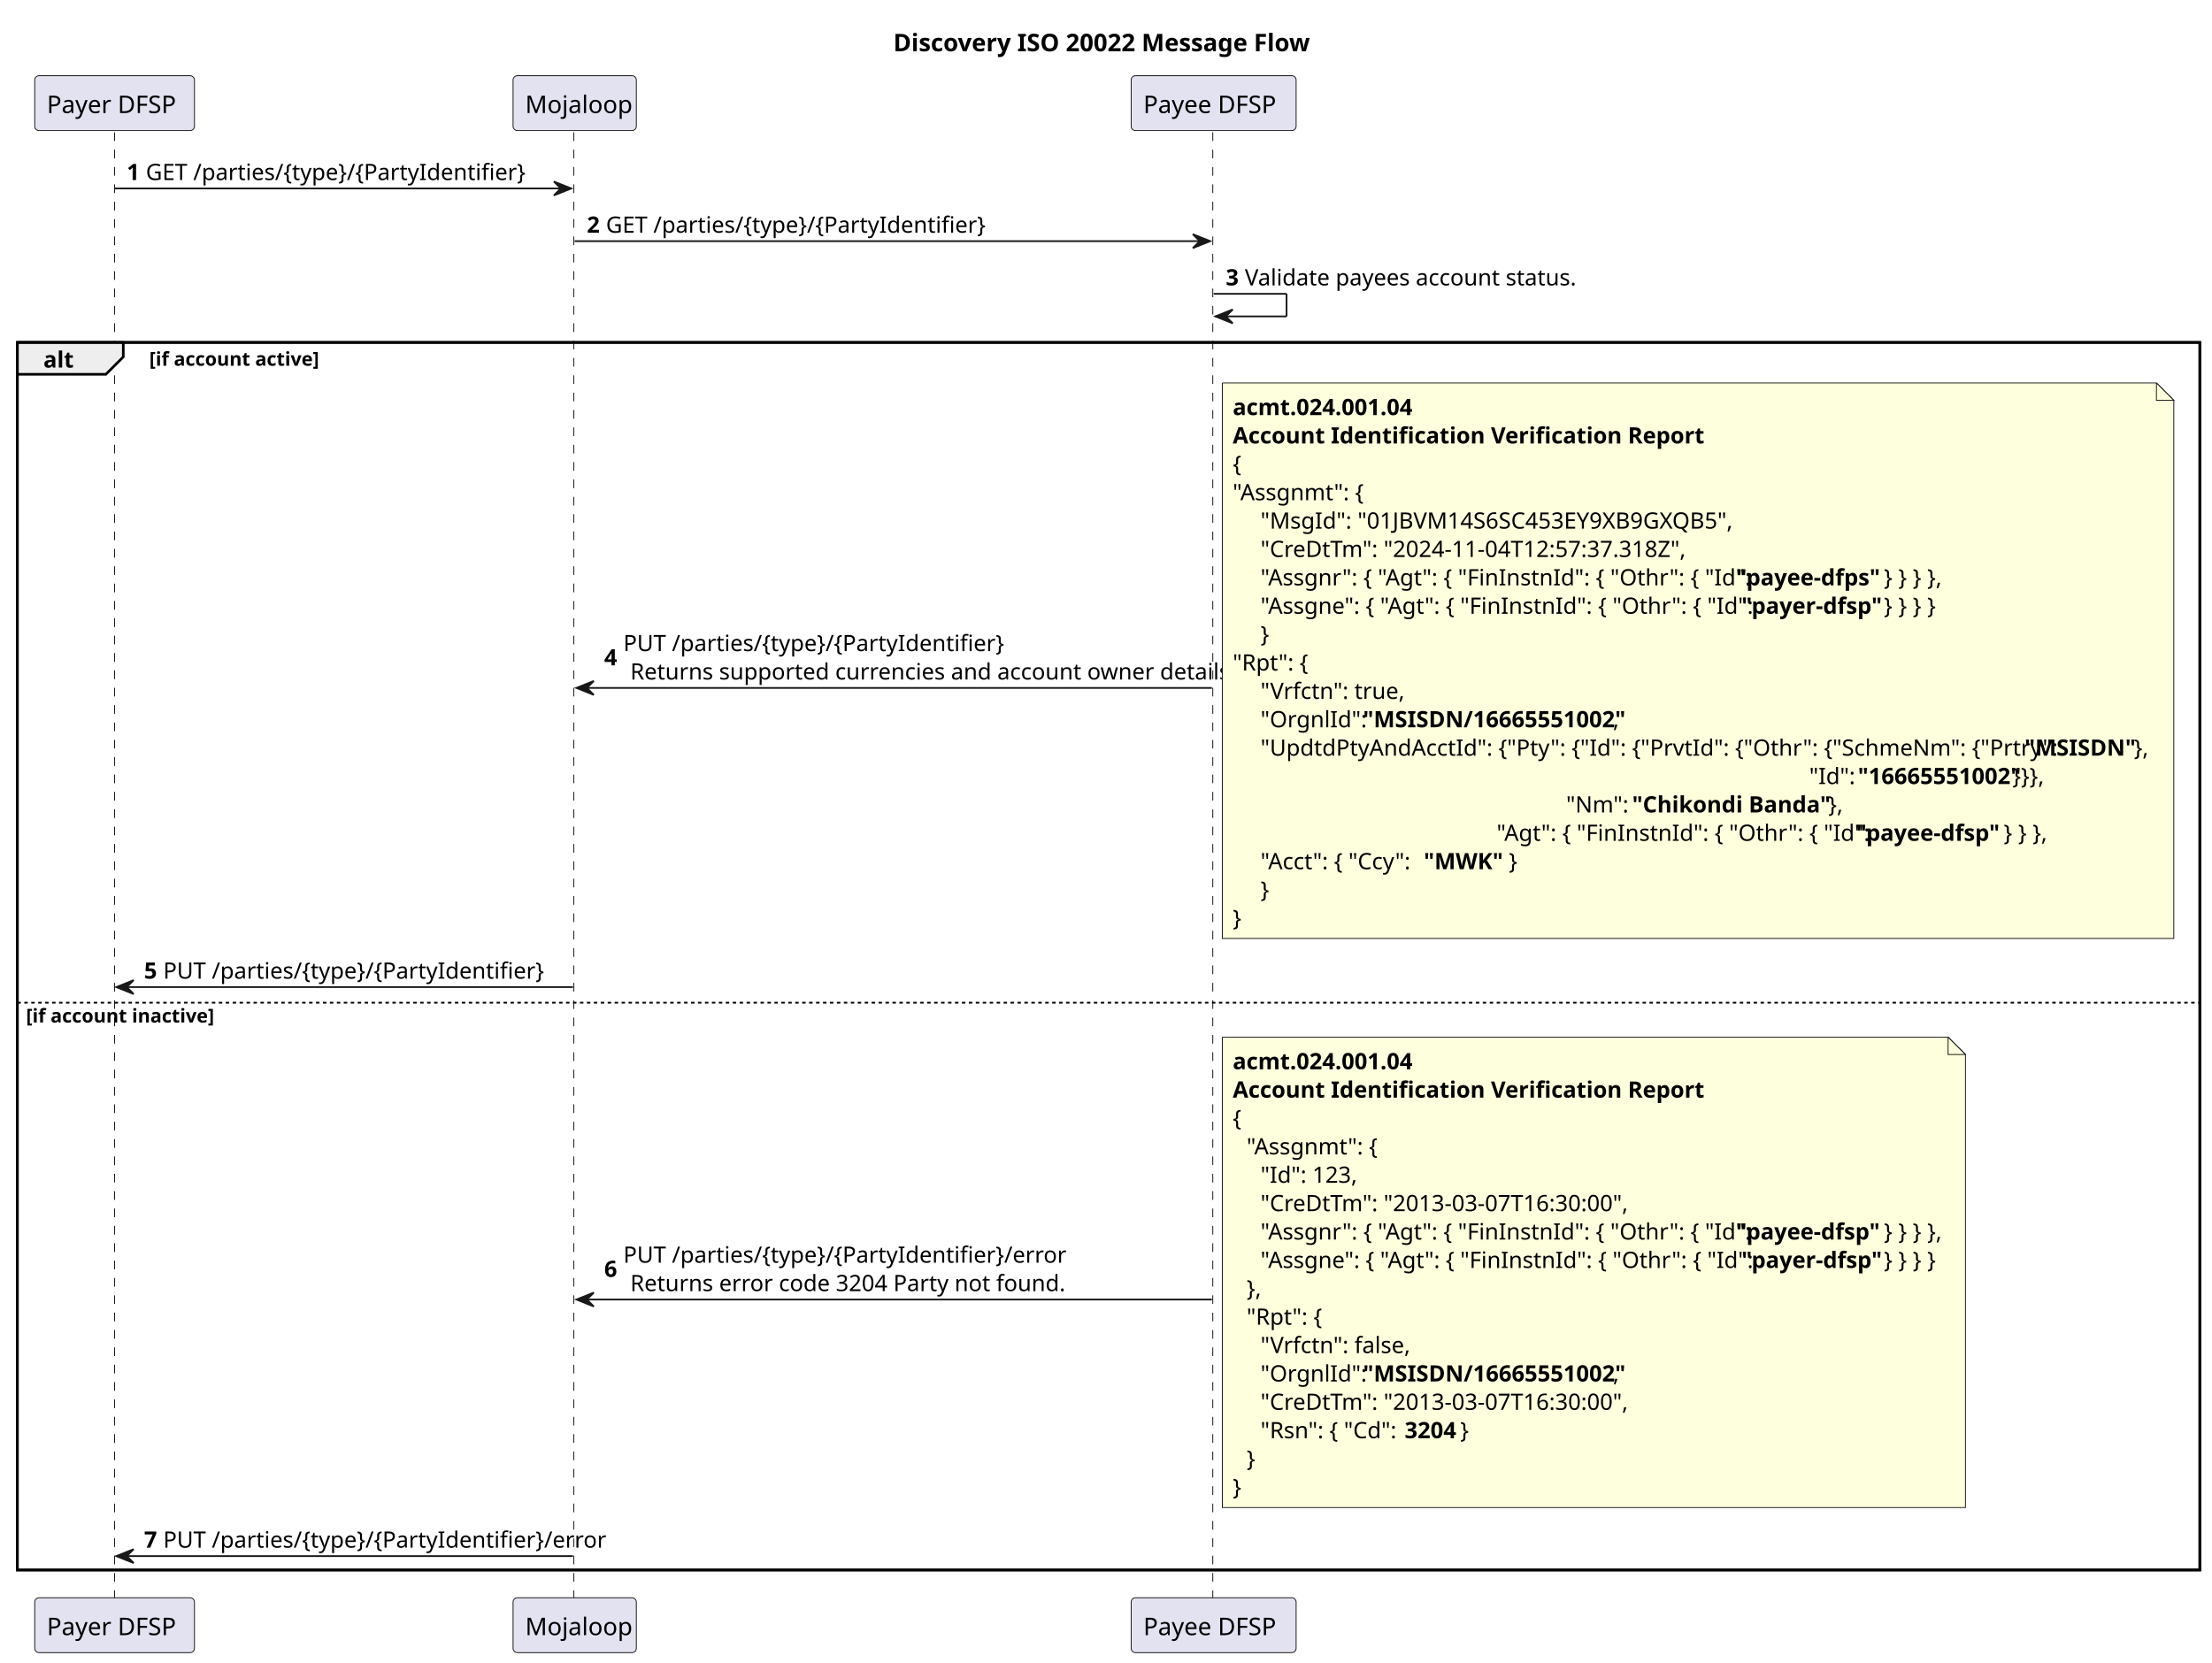
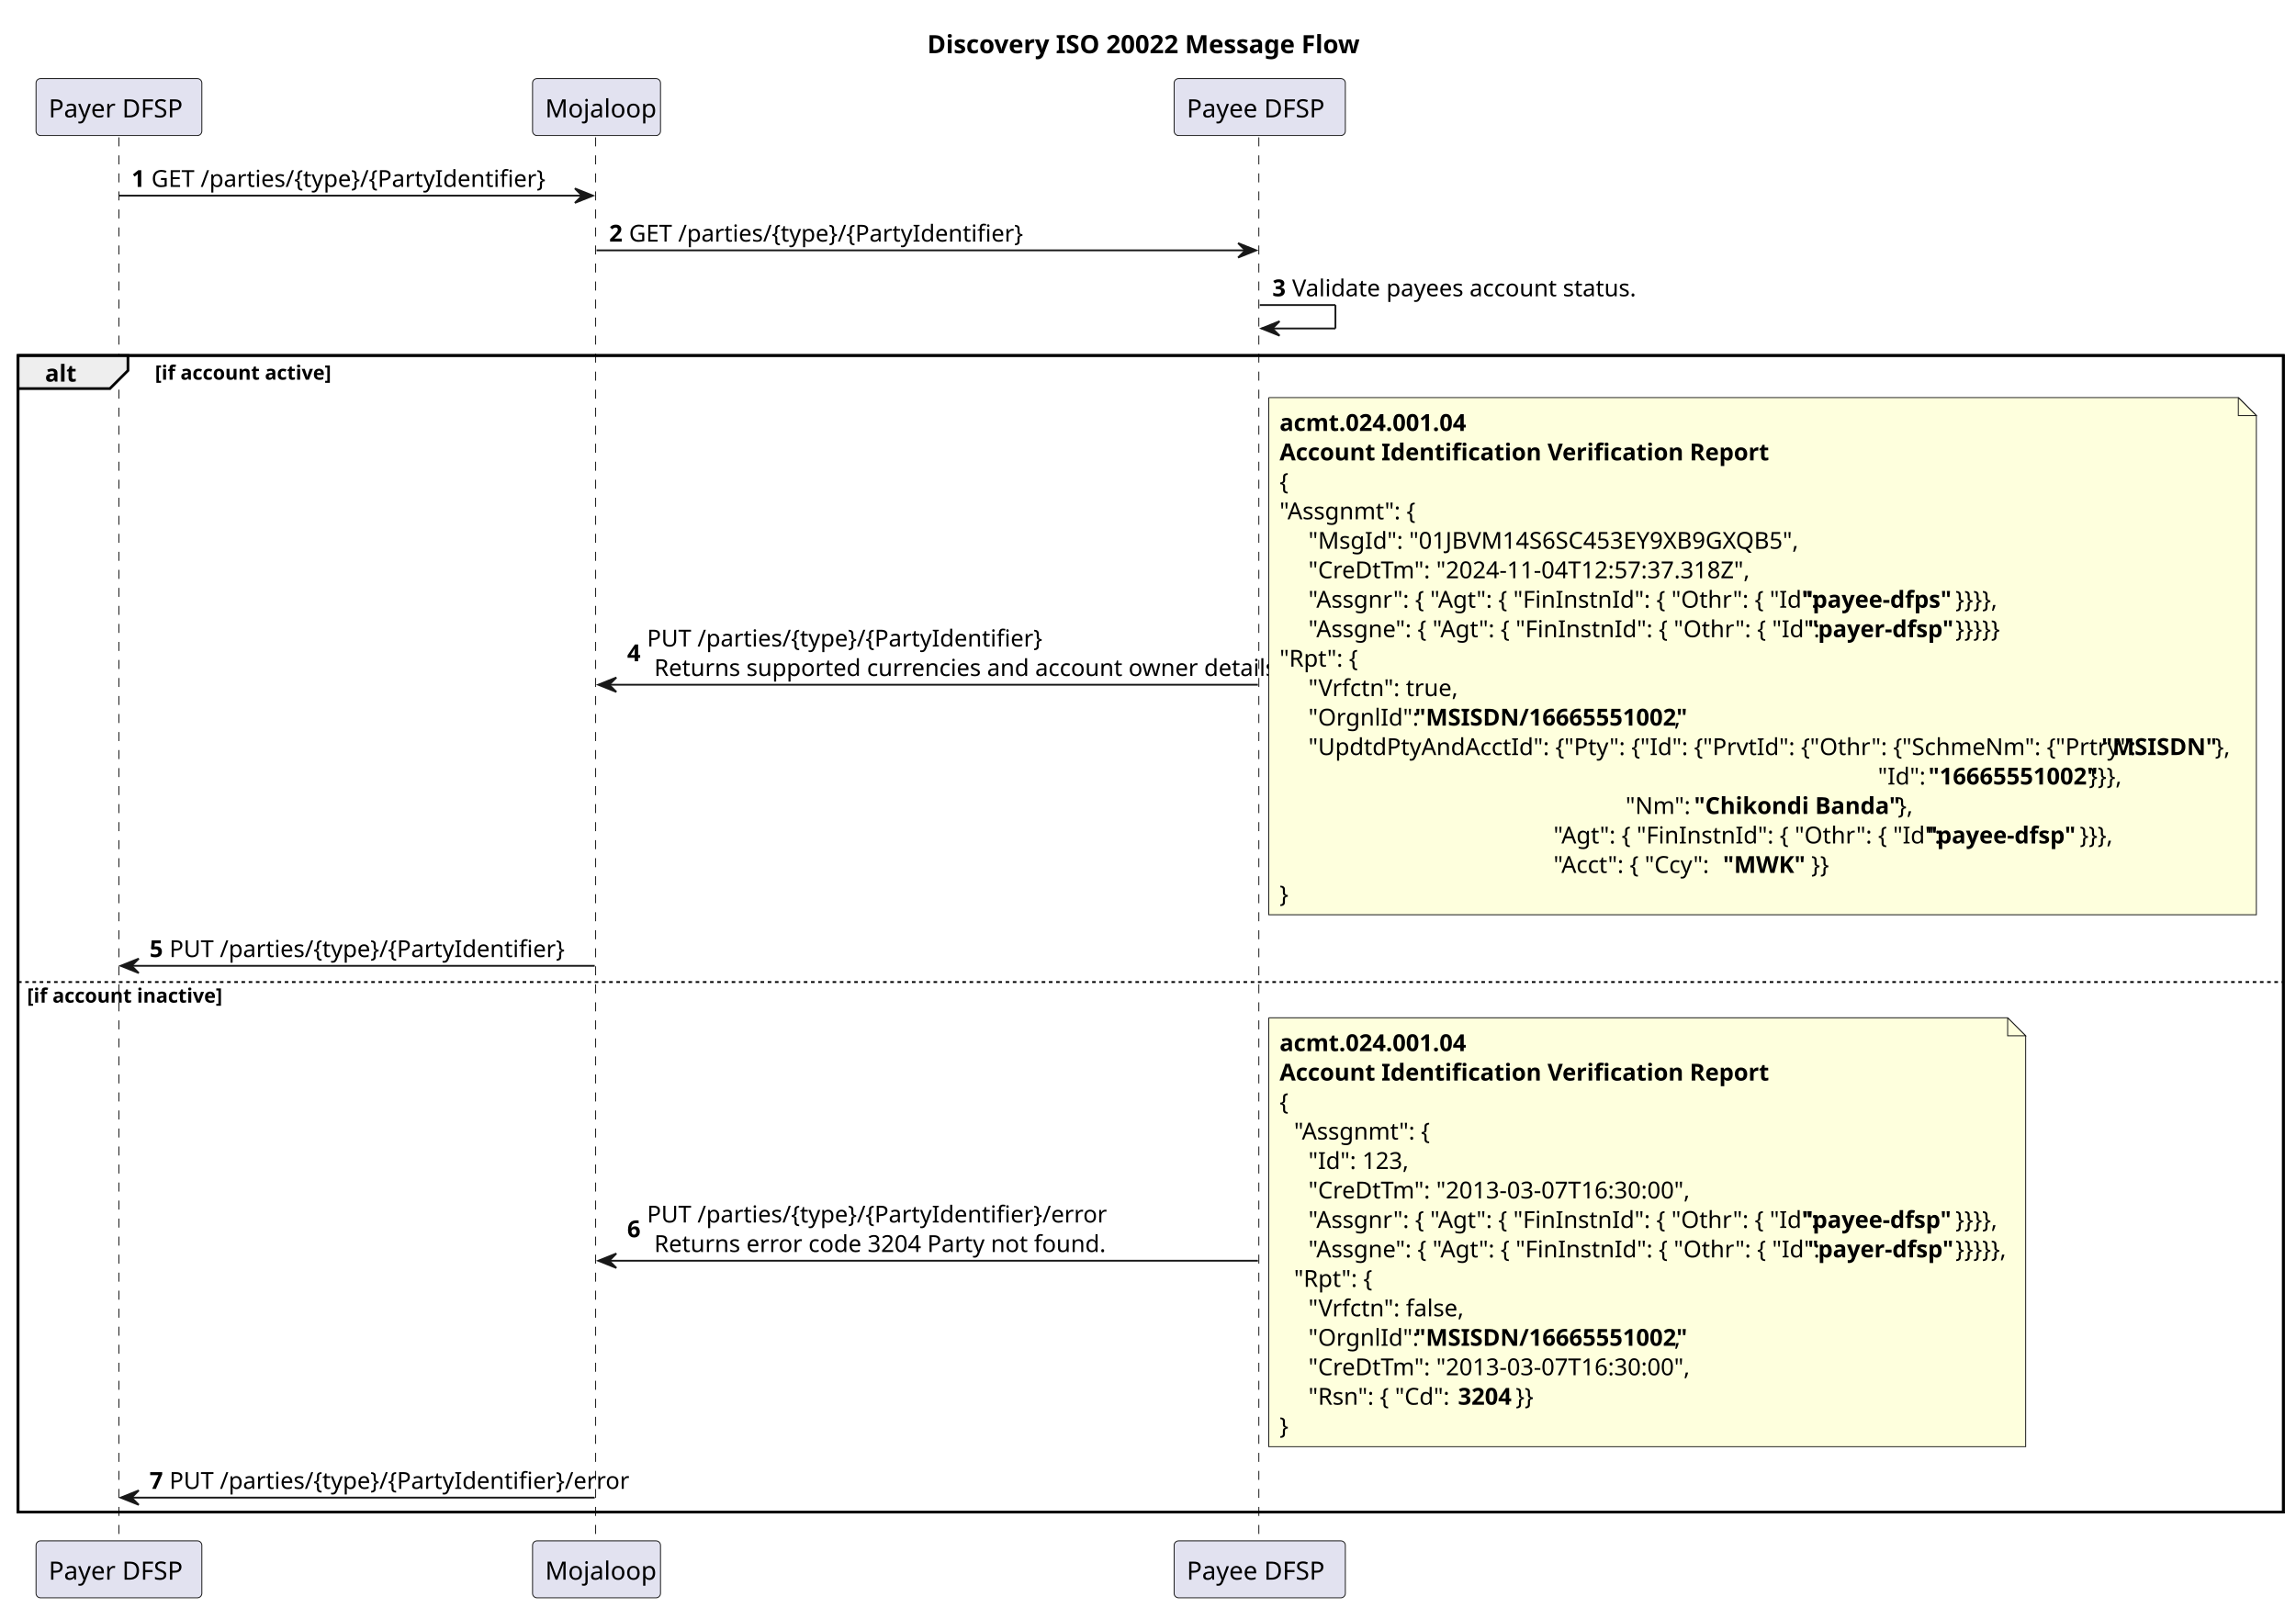
- <svg xmlns="http://www.w3.org/2000/svg" contentStyleType="text/css" height="958px" preserveAspectRatio="none" style="width:1274px;height:958px;background:#FFFFFF;" version="1.1" viewBox="0 0 1274 958" width="1274px" zoomAndPan="magnify">
+ <svg xmlns="http://www.w3.org/2000/svg" contentStyleType="text/css" height="892px" preserveAspectRatio="none" style="width:1274px;height:892px;background:#FFFFFF;" version="1.1" viewBox="0 0 1274 892" width="1274px" zoomAndPan="magnify">
  <defs />
  <g>
    <rect height="27.609" style="stroke:#00000000;stroke-width:1.0;fill:none;" width="257" x="509.5" y="10" />
    <text fill="#000000" font-family="sans-serif" font-size="14" font-weight="bold" lengthAdjust="spacing" textLength="247" x="514.5" y="29.533">Discovery ISO 20022 Message Flow</text>
-     <rect height="707.195" style="stroke:#000000;stroke-width:1.5;fill:none;" width="1257" x="10" y="197.273" />
-     <line style="stroke:#181818;stroke-width:0.5;fill:none;stroke-dasharray:5.0,5.0;" x1="66" x2="66" y1="76.219" y2="921.469" />
-     <line style="stroke:#181818;stroke-width:0.5;fill:none;stroke-dasharray:5.0,5.0;" x1="330.5" x2="330.5" y1="76.219" y2="921.469" />
-     <line style="stroke:#181818;stroke-width:0.5;fill:none;stroke-dasharray:5.0,5.0;" x1="698.5" x2="698.5" y1="76.219" y2="921.469" />
+     <rect height="641.789" style="stroke:#000000;stroke-width:1.5;fill:none;" width="1257" x="10" y="197.273" />
+     <line style="stroke:#181818;stroke-width:0.5;fill:none;stroke-dasharray:5.0,5.0;" x1="66" x2="66" y1="76.219" y2="856.062" />
+     <line style="stroke:#181818;stroke-width:0.5;fill:none;stroke-dasharray:5.0,5.0;" x1="330.5" x2="330.5" y1="76.219" y2="856.062" />
+     <line style="stroke:#181818;stroke-width:0.5;fill:none;stroke-dasharray:5.0,5.0;" x1="698.5" x2="698.5" y1="76.219" y2="856.062" />
    <rect fill="#E2E2F0" height="31.609" rx="2.5" ry="2.5" style="stroke:#181818;stroke-width:0.5;" width="92" x="20" y="43.609" />
    <text fill="#000000" font-family="sans-serif" font-size="14" lengthAdjust="spacing" textLength="78" x="27" y="65.143">Payer DFSP</text>
-     <rect fill="#E2E2F0" height="31.609" rx="2.5" ry="2.5" style="stroke:#181818;stroke-width:0.5;" width="92" x="20" y="920.469" />
-     <text fill="#000000" font-family="sans-serif" font-size="14" lengthAdjust="spacing" textLength="78" x="27" y="942.002">Payer DFSP</text>
+     <rect fill="#E2E2F0" height="31.609" rx="2.5" ry="2.5" style="stroke:#181818;stroke-width:0.5;" width="92" x="20" y="855.062" />
+     <text fill="#000000" font-family="sans-serif" font-size="14" lengthAdjust="spacing" textLength="78" x="27" y="876.596">Payer DFSP</text>
    <rect fill="#E2E2F0" height="31.609" rx="2.5" ry="2.5" style="stroke:#181818;stroke-width:0.5;" width="71" x="295.5" y="43.609" />
    <text fill="#000000" font-family="sans-serif" font-size="14" lengthAdjust="spacing" textLength="57" x="302.5" y="65.143">Mojaloop</text>
-     <rect fill="#E2E2F0" height="31.609" rx="2.5" ry="2.5" style="stroke:#181818;stroke-width:0.5;" width="71" x="295.5" y="920.469" />
-     <text fill="#000000" font-family="sans-serif" font-size="14" lengthAdjust="spacing" textLength="57" x="302.5" y="942.002">Mojaloop</text>
+     <rect fill="#E2E2F0" height="31.609" rx="2.5" ry="2.5" style="stroke:#181818;stroke-width:0.5;" width="71" x="295.5" y="855.062" />
+     <text fill="#000000" font-family="sans-serif" font-size="14" lengthAdjust="spacing" textLength="57" x="302.5" y="876.596">Mojaloop</text>
    <rect fill="#E2E2F0" height="31.609" rx="2.5" ry="2.5" style="stroke:#181818;stroke-width:0.5;" width="95" x="651.5" y="43.609" />
    <text fill="#000000" font-family="sans-serif" font-size="14" lengthAdjust="spacing" textLength="81" x="658.5" y="65.143">Payee DFSP</text>
-     <rect fill="#E2E2F0" height="31.609" rx="2.5" ry="2.5" style="stroke:#181818;stroke-width:0.5;" width="95" x="651.5" y="920.469" />
-     <text fill="#000000" font-family="sans-serif" font-size="14" lengthAdjust="spacing" textLength="81" x="658.5" y="942.002">Payee DFSP</text>
+     <rect fill="#E2E2F0" height="31.609" rx="2.5" ry="2.5" style="stroke:#181818;stroke-width:0.5;" width="95" x="651.5" y="855.062" />
+     <text fill="#000000" font-family="sans-serif" font-size="14" lengthAdjust="spacing" textLength="81" x="658.5" y="876.596">Payee DFSP</text>
    <polygon fill="#181818" points="319,104.57,329,108.57,319,112.57,323,108.57" style="stroke:#181818;stroke-width:1.0;" />
    <line style="stroke:#181818;stroke-width:1.0;" x1="66" x2="325" y1="108.57" y2="108.57" />
    <text fill="#000000" font-family="sans-serif" font-size="13" font-weight="bold" lengthAdjust="spacing" textLength="7" x="73" y="103.714">1</text>
    <text fill="#000000" font-family="sans-serif" font-size="13" lengthAdjust="spacing" textLength="201" x="84" y="103.714">GET /parties/{type}/{PartyIdentifier}</text>
    <polygon fill="#181818" points="687,134.922,697,138.922,687,142.922,691,138.922" style="stroke:#181818;stroke-width:1.0;" />
    <line style="stroke:#181818;stroke-width:1.0;" x1="331" x2="693" y1="138.922" y2="138.922" />
    <text fill="#000000" font-family="sans-serif" font-size="13" font-weight="bold" lengthAdjust="spacing" textLength="7" x="338" y="134.065">2</text>
    <text fill="#000000" font-family="sans-serif" font-size="13" lengthAdjust="spacing" textLength="201" x="349" y="134.065">GET /parties/{type}/{PartyIdentifier}</text>
    <line style="stroke:#181818;stroke-width:1.0;" x1="699" x2="741" y1="169.273" y2="169.273" />
    <line style="stroke:#181818;stroke-width:1.0;" x1="741" x2="741" y1="169.273" y2="182.273" />
    <line style="stroke:#181818;stroke-width:1.0;" x1="700" x2="741" y1="182.273" y2="182.273" />
    <polygon fill="#181818" points="710,178.273,700,182.273,710,186.273,706,182.273" style="stroke:#181818;stroke-width:1.0;" />
    <text fill="#000000" font-family="sans-serif" font-size="13" font-weight="bold" lengthAdjust="spacing" textLength="7" x="706" y="164.417">3</text>
    <text fill="#000000" font-family="sans-serif" font-size="13" lengthAdjust="spacing" textLength="187" x="717" y="164.417">Validate payees account status.</text>
    <path d="M10,197.273 L71,197.273 L71,205.625 L61,215.625 L10,215.625 L10,197.273 " fill="#EEEEEE" style="stroke:#000000;stroke-width:1.5;" />
-     <rect fill="none" height="707.195" style="stroke:#000000;stroke-width:1.5;" width="1257" x="10" y="197.273" />
+     <rect fill="none" height="641.789" style="stroke:#000000;stroke-width:1.5;" width="1257" x="10" y="197.273" />
    <text fill="#000000" font-family="sans-serif" font-size="13" font-weight="bold" lengthAdjust="spacing" textLength="16" x="25" y="211.769">alt</text>
    <text fill="#000000" font-family="sans-serif" font-size="11" font-weight="bold" lengthAdjust="spacing" textLength="96" x="86" y="210.692">[if account active]</text>
-     <polygon fill="#181818" points="342,392.316,332,396.316,342,400.316,338,396.316" style="stroke:#181818;stroke-width:1.0;" />
-     <line style="stroke:#181818;stroke-width:1.0;" x1="336" x2="698" y1="396.316" y2="396.316" />
-     <text fill="#000000" font-family="sans-serif" font-size="13" font-weight="bold" lengthAdjust="spacing" textLength="7" x="348" y="383.284">4</text>
-     <text fill="#000000" font-family="sans-serif" font-size="13" lengthAdjust="spacing" textLength="200" x="359" y="375.108">PUT /parties/{type}/{PartyIdentifier}</text>
-     <text fill="#000000" font-family="sans-serif" font-size="13" lengthAdjust="spacing" textLength="329" x="363" y="391.46">Returns supported currencies and account owner details.</text>
-     <path d="M704,220.625 L704,540.625 L1252,540.625 L1252,230.625 L1242,220.625 L704,220.625 " fill="#FEFFDD" style="stroke:#181818;stroke-width:0.5;" />
+     <polygon fill="#181818" points="342,375.965,332,379.965,342,383.965,338,379.965" style="stroke:#181818;stroke-width:1.0;" />
+     <line style="stroke:#181818;stroke-width:1.0;" x1="336" x2="698" y1="379.965" y2="379.965" />
+     <text fill="#000000" font-family="sans-serif" font-size="13" font-weight="bold" lengthAdjust="spacing" textLength="7" x="348" y="366.933">4</text>
+     <text fill="#000000" font-family="sans-serif" font-size="13" lengthAdjust="spacing" textLength="200" x="359" y="358.757">PUT /parties/{type}/{PartyIdentifier}</text>
+     <text fill="#000000" font-family="sans-serif" font-size="13" lengthAdjust="spacing" textLength="329" x="363" y="375.108">Returns supported currencies and account owner details.</text>
+     <path d="M704,220.625 L704,507.625 L1252,507.625 L1252,230.625 L1242,220.625 L704,220.625 " fill="#FEFFDD" style="stroke:#181818;stroke-width:0.5;" />
    <path d="M1242,220.625 L1242,230.625 L1252,230.625 L1242,220.625 " fill="#FEFFDD" style="stroke:#181818;stroke-width:0.5;" />
    <text fill="#000000" font-family="sans-serif" font-size="13" font-weight="bold" lengthAdjust="spacing" textLength="99" x="710" y="239.12">acmt.024.001.04</text>
    <text fill="#000000" font-family="sans-serif" font-size="13" font-weight="bold" lengthAdjust="spacing" textLength="261" x="710" y="255.472">Account Identification Verification Report</text>
    <text fill="#000000" font-family="sans-serif" font-size="13" lengthAdjust="spacing" textLength="4" x="710" y="271.823">{</text>
    <text fill="#000000" font-family="sans-serif" font-size="13" lengthAdjust="spacing" textLength="74" x="710" y="288.175">"Assgnmt": {</text>
    <text fill="#000000" font-family="sans-serif" font-size="13" lengthAdjust="spacing" textLength="276" x="726" y="304.526">"MsgId": "01JBVM14S6SC453EY9XB9GXQB5",</text>
    <text fill="#000000" font-family="sans-serif" font-size="13" lengthAdjust="spacing" textLength="236" x="726" y="320.878">"CreDtTm": "2024-11-04T12:57:37.318Z",</text>
    <text fill="#000000" font-family="sans-serif" font-size="13" lengthAdjust="spacing" textLength="270" x="726" y="337.229">"Assgnr": { "Agt": { "FinInstnId": { "Othr": { "Id":</text>
    <text fill="#000000" font-family="sans-serif" font-size="13" font-weight="bold" lengthAdjust="spacing" textLength="81" x="1000" y="337.229">"payee-dfps"</text>
-     <text fill="#000000" font-family="sans-serif" font-size="13" lengthAdjust="spacing" textLength="32" x="1085" y="337.229">} } } },</text>
+     <text fill="#000000" font-family="sans-serif" font-size="13" lengthAdjust="spacing" textLength="20" x="1085" y="337.229">}}}},</text>
    <text fill="#000000" font-family="sans-serif" font-size="13" lengthAdjust="spacing" textLength="273" x="726" y="353.581">"Assgne": { "Agt": { "FinInstnId": { "Othr": { "Id":</text>
    <text fill="#000000" font-family="sans-serif" font-size="13" font-weight="bold" lengthAdjust="spacing" textLength="78" x="1003" y="353.581">"payer-dfsp"</text>
-     <text fill="#000000" font-family="sans-serif" font-size="13" lengthAdjust="spacing" textLength="28" x="1085" y="353.581">} } } }</text>
-     <text fill="#000000" font-family="sans-serif" font-size="13" lengthAdjust="spacing" textLength="4" x="726" y="369.933">}</text>
-     <text fill="#000000" font-family="sans-serif" font-size="13" lengthAdjust="spacing" textLength="42" x="710" y="386.284">"Rpt": {</text>
-     <text fill="#000000" font-family="sans-serif" font-size="13" lengthAdjust="spacing" textLength="78" x="726" y="402.636">"Vrfctn": true,</text>
-     <text fill="#000000" font-family="sans-serif" font-size="13" lengthAdjust="spacing" textLength="55" x="726" y="418.987">"OrgnlId":</text>
-     <text fill="#000000" font-family="sans-serif" font-size="13" font-weight="bold" lengthAdjust="spacing" textLength="144" x="785" y="418.987">"MSISDN/16665551002"</text>
-     <text fill="#000000" font-family="sans-serif" font-size="13" lengthAdjust="spacing" textLength="4" x="929" y="418.987">,</text>
-     <text fill="#000000" font-family="sans-serif" font-size="13" lengthAdjust="spacing" textLength="436" x="726" y="435.339">"UpdtdPtyAndAcctId": {"Pty": {"Id": {"PrvtId": {"Othr": {"SchmeNm": {"Prtry":</text>
-     <text fill="#000000" font-family="sans-serif" font-size="13" font-weight="bold" lengthAdjust="spacing" textLength="63" x="1166" y="435.339">"MSISDN"</text>
-     <text fill="#000000" font-family="sans-serif" font-size="13" lengthAdjust="spacing" textLength="8" x="1229" y="435.339">},</text>
-     <text fill="#000000" font-family="sans-serif" font-size="13" lengthAdjust="spacing" textLength="24" x="1042" y="451.69">"Id":</text>
-     <text fill="#000000" font-family="sans-serif" font-size="13" font-weight="bold" lengthAdjust="spacing" textLength="89" x="1070" y="451.69">"16665551002"</text>
-     <text fill="#000000" font-family="sans-serif" font-size="13" lengthAdjust="spacing" textLength="16" x="1159" y="451.69">}}},</text>
-     <text fill="#000000" font-family="sans-serif" font-size="13" lengthAdjust="spacing" textLength="34" x="902" y="468.042">"Nm":</text>
-     <text fill="#000000" font-family="sans-serif" font-size="13" font-weight="bold" lengthAdjust="spacing" textLength="113" x="940" y="468.042">"Chikondi Banda"</text>
-     <text fill="#000000" font-family="sans-serif" font-size="13" lengthAdjust="spacing" textLength="8" x="1053" y="468.042">},</text>
-     <text fill="#000000" font-family="sans-serif" font-size="13" lengthAdjust="spacing" textLength="203" x="862" y="484.394">"Agt": { "FinInstnId": { "Othr": { "Id":</text>
-     <text fill="#000000" font-family="sans-serif" font-size="13" font-weight="bold" lengthAdjust="spacing" textLength="81" x="1069" y="484.394">"payee-dfsp"</text>
-     <text fill="#000000" font-family="sans-serif" font-size="13" lengthAdjust="spacing" textLength="24" x="1154" y="484.394">} } },</text>
-     <text fill="#000000" font-family="sans-serif" font-size="13" lengthAdjust="spacing" textLength="90" x="726" y="500.745">"Acct": { "Ccy":</text>
-     <text fill="#000000" font-family="sans-serif" font-size="13" font-weight="bold" lengthAdjust="spacing" textLength="45" x="820" y="500.745">"MWK"</text>
-     <text fill="#000000" font-family="sans-serif" font-size="13" lengthAdjust="spacing" textLength="4" x="869" y="500.745">}</text>
-     <text fill="#000000" font-family="sans-serif" font-size="13" lengthAdjust="spacing" textLength="4" x="726" y="517.097">}</text>
-     <text fill="#000000" font-family="sans-serif" font-size="13" lengthAdjust="spacing" textLength="4" x="710" y="533.448">}</text>
-     <polygon fill="#181818" points="77,564.656,67,568.656,77,572.656,73,568.656" style="stroke:#181818;stroke-width:1.0;" />
-     <line style="stroke:#181818;stroke-width:1.0;" x1="71" x2="330" y1="568.656" y2="568.656" />
-     <text fill="#000000" font-family="sans-serif" font-size="13" font-weight="bold" lengthAdjust="spacing" textLength="7" x="83" y="563.8">5</text>
-     <text fill="#000000" font-family="sans-serif" font-size="13" lengthAdjust="spacing" textLength="200" x="94" y="563.8">PUT /parties/{type}/{PartyIdentifier}</text>
-     <line style="stroke:#000000;stroke-width:1.0;stroke-dasharray:2.0,2.0;" x1="10" x2="1267" y1="577.656" y2="577.656" />
-     <text fill="#000000" font-family="sans-serif" font-size="11" font-weight="bold" lengthAdjust="spacing" textLength="106" x="15" y="589.075">[if account inactive]</text>
-     <polygon fill="#181818" points="342,744.656,332,748.656,342,752.656,338,748.656" style="stroke:#181818;stroke-width:1.0;" />
-     <line style="stroke:#181818;stroke-width:1.0;" x1="336" x2="698" y1="748.656" y2="748.656" />
-     <text fill="#000000" font-family="sans-serif" font-size="13" font-weight="bold" lengthAdjust="spacing" textLength="7" x="348" y="735.624">6</text>
-     <text fill="#000000" font-family="sans-serif" font-size="13" lengthAdjust="spacing" textLength="230" x="359" y="727.448">PUT /parties/{type}/{PartyIdentifier}/error</text>
-     <text fill="#000000" font-family="sans-serif" font-size="13" lengthAdjust="spacing" textLength="235" x="363" y="743.8">Returns error code 3204 Party not found.</text>
-     <path d="M704,597.492 L704,868.492 L1132,868.492 L1132,607.492 L1122,597.492 L704,597.492 " fill="#FEFFDD" style="stroke:#181818;stroke-width:0.5;" />
-     <path d="M1122,597.492 L1122,607.492 L1132,607.492 L1122,597.492 " fill="#FEFFDD" style="stroke:#181818;stroke-width:0.5;" />
-     <text fill="#000000" font-family="sans-serif" font-size="13" font-weight="bold" lengthAdjust="spacing" textLength="99" x="710" y="615.987">acmt.024.001.04</text>
-     <text fill="#000000" font-family="sans-serif" font-size="13" font-weight="bold" lengthAdjust="spacing" textLength="261" x="710" y="632.339">Account Identification Verification Report</text>
-     <text fill="#000000" font-family="sans-serif" font-size="13" lengthAdjust="spacing" textLength="4" x="710" y="648.69">{</text>
-     <text fill="#000000" font-family="sans-serif" font-size="13" lengthAdjust="spacing" textLength="74" x="718" y="665.042">"Assgnmt": {</text>
-     <text fill="#000000" font-family="sans-serif" font-size="13" lengthAdjust="spacing" textLength="53" x="726" y="681.394">"Id": 123,</text>
-     <text fill="#000000" font-family="sans-serif" font-size="13" lengthAdjust="spacing" textLength="204" x="726" y="697.745">"CreDtTm": "2013-03-07T16:30:00",</text>
-     <text fill="#000000" font-family="sans-serif" font-size="13" lengthAdjust="spacing" textLength="270" x="726" y="714.097">"Assgnr": { "Agt": { "FinInstnId": { "Othr": { "Id":</text>
-     <text fill="#000000" font-family="sans-serif" font-size="13" font-weight="bold" lengthAdjust="spacing" textLength="81" x="1000" y="714.097">"payee-dfsp"</text>
-     <text fill="#000000" font-family="sans-serif" font-size="13" lengthAdjust="spacing" textLength="32" x="1085" y="714.097">} } } },</text>
-     <text fill="#000000" font-family="sans-serif" font-size="13" lengthAdjust="spacing" textLength="273" x="726" y="730.448">"Assgne": { "Agt": { "FinInstnId": { "Othr": { "Id":</text>
-     <text fill="#000000" font-family="sans-serif" font-size="13" font-weight="bold" lengthAdjust="spacing" textLength="78" x="1003" y="730.448">"payer-dfsp"</text>
-     <text fill="#000000" font-family="sans-serif" font-size="13" lengthAdjust="spacing" textLength="28" x="1085" y="730.448">} } } }</text>
-     <text fill="#000000" font-family="sans-serif" font-size="13" lengthAdjust="spacing" textLength="8" x="718" y="746.8">},</text>
-     <text fill="#000000" font-family="sans-serif" font-size="13" lengthAdjust="spacing" textLength="42" x="718" y="763.151">"Rpt": {</text>
-     <text fill="#000000" font-family="sans-serif" font-size="13" lengthAdjust="spacing" textLength="83" x="726" y="779.503">"Vrfctn": false,</text>
-     <text fill="#000000" font-family="sans-serif" font-size="13" lengthAdjust="spacing" textLength="55" x="726" y="795.855">"OrgnlId":</text>
-     <text fill="#000000" font-family="sans-serif" font-size="13" font-weight="bold" lengthAdjust="spacing" textLength="144" x="785" y="795.855">"MSISDN/16665551002"</text>
-     <text fill="#000000" font-family="sans-serif" font-size="13" lengthAdjust="spacing" textLength="4" x="929" y="795.855">,</text>
-     <text fill="#000000" font-family="sans-serif" font-size="13" lengthAdjust="spacing" textLength="204" x="726" y="812.206">"CreDtTm": "2013-03-07T16:30:00",</text>
-     <text fill="#000000" font-family="sans-serif" font-size="13" lengthAdjust="spacing" textLength="79" x="726" y="828.558">"Rsn": { "Cd":</text>
-     <text fill="#000000" font-family="sans-serif" font-size="13" font-weight="bold" lengthAdjust="spacing" textLength="28" x="809" y="828.558">3204</text>
-     <text fill="#000000" font-family="sans-serif" font-size="13" lengthAdjust="spacing" textLength="4" x="841" y="828.558">}</text>
-     <text fill="#000000" font-family="sans-serif" font-size="13" lengthAdjust="spacing" textLength="4" x="718" y="844.909">}</text>
-     <text fill="#000000" font-family="sans-serif" font-size="13" lengthAdjust="spacing" textLength="4" x="710" y="861.261">}</text>
-     <polygon fill="#181818" points="77,892.469,67,896.469,77,900.469,73,896.469" style="stroke:#181818;stroke-width:1.0;" />
-     <line style="stroke:#181818;stroke-width:1.0;" x1="71" x2="330" y1="896.469" y2="896.469" />
-     <text fill="#000000" font-family="sans-serif" font-size="13" font-weight="bold" lengthAdjust="spacing" textLength="7" x="83" y="891.612">7</text>
-     <text fill="#000000" font-family="sans-serif" font-size="13" lengthAdjust="spacing" textLength="230" x="94" y="891.612">PUT /parties/{type}/{PartyIdentifier}/error</text>
+     <text fill="#000000" font-family="sans-serif" font-size="13" lengthAdjust="spacing" textLength="20" x="1085" y="353.581">}}}}}</text>
+     <text fill="#000000" font-family="sans-serif" font-size="13" lengthAdjust="spacing" textLength="42" x="710" y="369.933">"Rpt": {</text>
+     <text fill="#000000" font-family="sans-serif" font-size="13" lengthAdjust="spacing" textLength="78" x="726" y="386.284">"Vrfctn": true,</text>
+     <text fill="#000000" font-family="sans-serif" font-size="13" lengthAdjust="spacing" textLength="55" x="726" y="402.636">"OrgnlId":</text>
+     <text fill="#000000" font-family="sans-serif" font-size="13" font-weight="bold" lengthAdjust="spacing" textLength="144" x="785" y="402.636">"MSISDN/16665551002"</text>
+     <text fill="#000000" font-family="sans-serif" font-size="13" lengthAdjust="spacing" textLength="4" x="929" y="402.636">,</text>
+     <text fill="#000000" font-family="sans-serif" font-size="13" lengthAdjust="spacing" textLength="436" x="726" y="418.987">"UpdtdPtyAndAcctId": {"Pty": {"Id": {"PrvtId": {"Othr": {"SchmeNm": {"Prtry":</text>
+     <text fill="#000000" font-family="sans-serif" font-size="13" font-weight="bold" lengthAdjust="spacing" textLength="63" x="1166" y="418.987">"MSISDN"</text>
+     <text fill="#000000" font-family="sans-serif" font-size="13" lengthAdjust="spacing" textLength="8" x="1229" y="418.987">},</text>
+     <text fill="#000000" font-family="sans-serif" font-size="13" lengthAdjust="spacing" textLength="24" x="1042" y="435.339">"Id":</text>
+     <text fill="#000000" font-family="sans-serif" font-size="13" font-weight="bold" lengthAdjust="spacing" textLength="89" x="1070" y="435.339">"16665551002"</text>
+     <text fill="#000000" font-family="sans-serif" font-size="13" lengthAdjust="spacing" textLength="16" x="1159" y="435.339">}}},</text>
+     <text fill="#000000" font-family="sans-serif" font-size="13" lengthAdjust="spacing" textLength="34" x="902" y="451.69">"Nm":</text>
+     <text fill="#000000" font-family="sans-serif" font-size="13" font-weight="bold" lengthAdjust="spacing" textLength="113" x="940" y="451.69">"Chikondi Banda"</text>
+     <text fill="#000000" font-family="sans-serif" font-size="13" lengthAdjust="spacing" textLength="8" x="1053" y="451.69">},</text>
+     <text fill="#000000" font-family="sans-serif" font-size="13" lengthAdjust="spacing" textLength="203" x="862" y="468.042">"Agt": { "FinInstnId": { "Othr": { "Id":</text>
+     <text fill="#000000" font-family="sans-serif" font-size="13" font-weight="bold" lengthAdjust="spacing" textLength="81" x="1069" y="468.042">"payee-dfsp"</text>
+     <text fill="#000000" font-family="sans-serif" font-size="13" lengthAdjust="spacing" textLength="16" x="1154" y="468.042">}}},</text>
+     <text fill="#000000" font-family="sans-serif" font-size="13" lengthAdjust="spacing" textLength="90" x="862" y="484.394">"Acct": { "Ccy":</text>
+     <text fill="#000000" font-family="sans-serif" font-size="13" font-weight="bold" lengthAdjust="spacing" textLength="45" x="956" y="484.394">"MWK"</text>
+     <text fill="#000000" font-family="sans-serif" font-size="13" lengthAdjust="spacing" textLength="8" x="1005" y="484.394">}}</text>
+     <text fill="#000000" font-family="sans-serif" font-size="13" lengthAdjust="spacing" textLength="4" x="710" y="500.745">}</text>
+     <polygon fill="#181818" points="77,531.953,67,535.953,77,539.953,73,535.953" style="stroke:#181818;stroke-width:1.0;" />
+     <line style="stroke:#181818;stroke-width:1.0;" x1="71" x2="330" y1="535.953" y2="535.953" />
+     <text fill="#000000" font-family="sans-serif" font-size="13" font-weight="bold" lengthAdjust="spacing" textLength="7" x="83" y="531.097">5</text>
+     <text fill="#000000" font-family="sans-serif" font-size="13" lengthAdjust="spacing" textLength="200" x="94" y="531.097">PUT /parties/{type}/{PartyIdentifier}</text>
+     <line style="stroke:#000000;stroke-width:1.0;stroke-dasharray:2.0,2.0;" x1="10" x2="1267" y1="544.953" y2="544.953" />
+     <text fill="#000000" font-family="sans-serif" font-size="11" font-weight="bold" lengthAdjust="spacing" textLength="106" x="15" y="556.372">[if account inactive]</text>
+     <polygon fill="#181818" points="342,695.602,332,699.602,342,703.602,338,699.602" style="stroke:#181818;stroke-width:1.0;" />
+     <line style="stroke:#181818;stroke-width:1.0;" x1="336" x2="698" y1="699.602" y2="699.602" />
+     <text fill="#000000" font-family="sans-serif" font-size="13" font-weight="bold" lengthAdjust="spacing" textLength="7" x="348" y="686.569">6</text>
+     <text fill="#000000" font-family="sans-serif" font-size="13" lengthAdjust="spacing" textLength="230" x="359" y="678.394">PUT /parties/{type}/{PartyIdentifier}/error</text>
+     <text fill="#000000" font-family="sans-serif" font-size="13" lengthAdjust="spacing" textLength="235" x="363" y="694.745">Returns error code 3204 Party not found.</text>
+     <path d="M704,564.789 L704,802.789 L1124,802.789 L1124,574.789 L1114,564.789 L704,564.789 " fill="#FEFFDD" style="stroke:#181818;stroke-width:0.5;" />
+     <path d="M1114,564.789 L1114,574.789 L1124,574.789 L1114,564.789 " fill="#FEFFDD" style="stroke:#181818;stroke-width:0.5;" />
+     <text fill="#000000" font-family="sans-serif" font-size="13" font-weight="bold" lengthAdjust="spacing" textLength="99" x="710" y="583.284">acmt.024.001.04</text>
+     <text fill="#000000" font-family="sans-serif" font-size="13" font-weight="bold" lengthAdjust="spacing" textLength="261" x="710" y="599.636">Account Identification Verification Report</text>
+     <text fill="#000000" font-family="sans-serif" font-size="13" lengthAdjust="spacing" textLength="4" x="710" y="615.987">{</text>
+     <text fill="#000000" font-family="sans-serif" font-size="13" lengthAdjust="spacing" textLength="74" x="718" y="632.339">"Assgnmt": {</text>
+     <text fill="#000000" font-family="sans-serif" font-size="13" lengthAdjust="spacing" textLength="53" x="726" y="648.69">"Id": 123,</text>
+     <text fill="#000000" font-family="sans-serif" font-size="13" lengthAdjust="spacing" textLength="204" x="726" y="665.042">"CreDtTm": "2013-03-07T16:30:00",</text>
+     <text fill="#000000" font-family="sans-serif" font-size="13" lengthAdjust="spacing" textLength="270" x="726" y="681.394">"Assgnr": { "Agt": { "FinInstnId": { "Othr": { "Id":</text>
+     <text fill="#000000" font-family="sans-serif" font-size="13" font-weight="bold" lengthAdjust="spacing" textLength="81" x="1000" y="681.394">"payee-dfsp"</text>
+     <text fill="#000000" font-family="sans-serif" font-size="13" lengthAdjust="spacing" textLength="20" x="1085" y="681.394">}}}},</text>
+     <text fill="#000000" font-family="sans-serif" font-size="13" lengthAdjust="spacing" textLength="273" x="726" y="697.745">"Assgne": { "Agt": { "FinInstnId": { "Othr": { "Id":</text>
+     <text fill="#000000" font-family="sans-serif" font-size="13" font-weight="bold" lengthAdjust="spacing" textLength="78" x="1003" y="697.745">"payer-dfsp"</text>
+     <text fill="#000000" font-family="sans-serif" font-size="13" lengthAdjust="spacing" textLength="24" x="1085" y="697.745">}}}}},</text>
+     <text fill="#000000" font-family="sans-serif" font-size="13" lengthAdjust="spacing" textLength="42" x="718" y="714.097">"Rpt": {</text>
+     <text fill="#000000" font-family="sans-serif" font-size="13" lengthAdjust="spacing" textLength="83" x="726" y="730.448">"Vrfctn": false,</text>
+     <text fill="#000000" font-family="sans-serif" font-size="13" lengthAdjust="spacing" textLength="55" x="726" y="746.8">"OrgnlId":</text>
+     <text fill="#000000" font-family="sans-serif" font-size="13" font-weight="bold" lengthAdjust="spacing" textLength="144" x="785" y="746.8">"MSISDN/16665551002"</text>
+     <text fill="#000000" font-family="sans-serif" font-size="13" lengthAdjust="spacing" textLength="4" x="929" y="746.8">,</text>
+     <text fill="#000000" font-family="sans-serif" font-size="13" lengthAdjust="spacing" textLength="204" x="726" y="763.151">"CreDtTm": "2013-03-07T16:30:00",</text>
+     <text fill="#000000" font-family="sans-serif" font-size="13" lengthAdjust="spacing" textLength="79" x="726" y="779.503">"Rsn": { "Cd":</text>
+     <text fill="#000000" font-family="sans-serif" font-size="13" font-weight="bold" lengthAdjust="spacing" textLength="28" x="809" y="779.503">3204</text>
+     <text fill="#000000" font-family="sans-serif" font-size="13" lengthAdjust="spacing" textLength="8" x="841" y="779.503">}}</text>
+     <text fill="#000000" font-family="sans-serif" font-size="13" lengthAdjust="spacing" textLength="4" x="710" y="795.855">}</text>
+     <polygon fill="#181818" points="77,827.062,67,831.062,77,835.062,73,831.062" style="stroke:#181818;stroke-width:1.0;" />
+     <line style="stroke:#181818;stroke-width:1.0;" x1="71" x2="330" y1="831.062" y2="831.062" />
+     <text fill="#000000" font-family="sans-serif" font-size="13" font-weight="bold" lengthAdjust="spacing" textLength="7" x="83" y="826.206">7</text>
+     <text fill="#000000" font-family="sans-serif" font-size="13" lengthAdjust="spacing" textLength="230" x="94" y="826.206">PUT /parties/{type}/{PartyIdentifier}/error</text>
  </g>
</svg>
